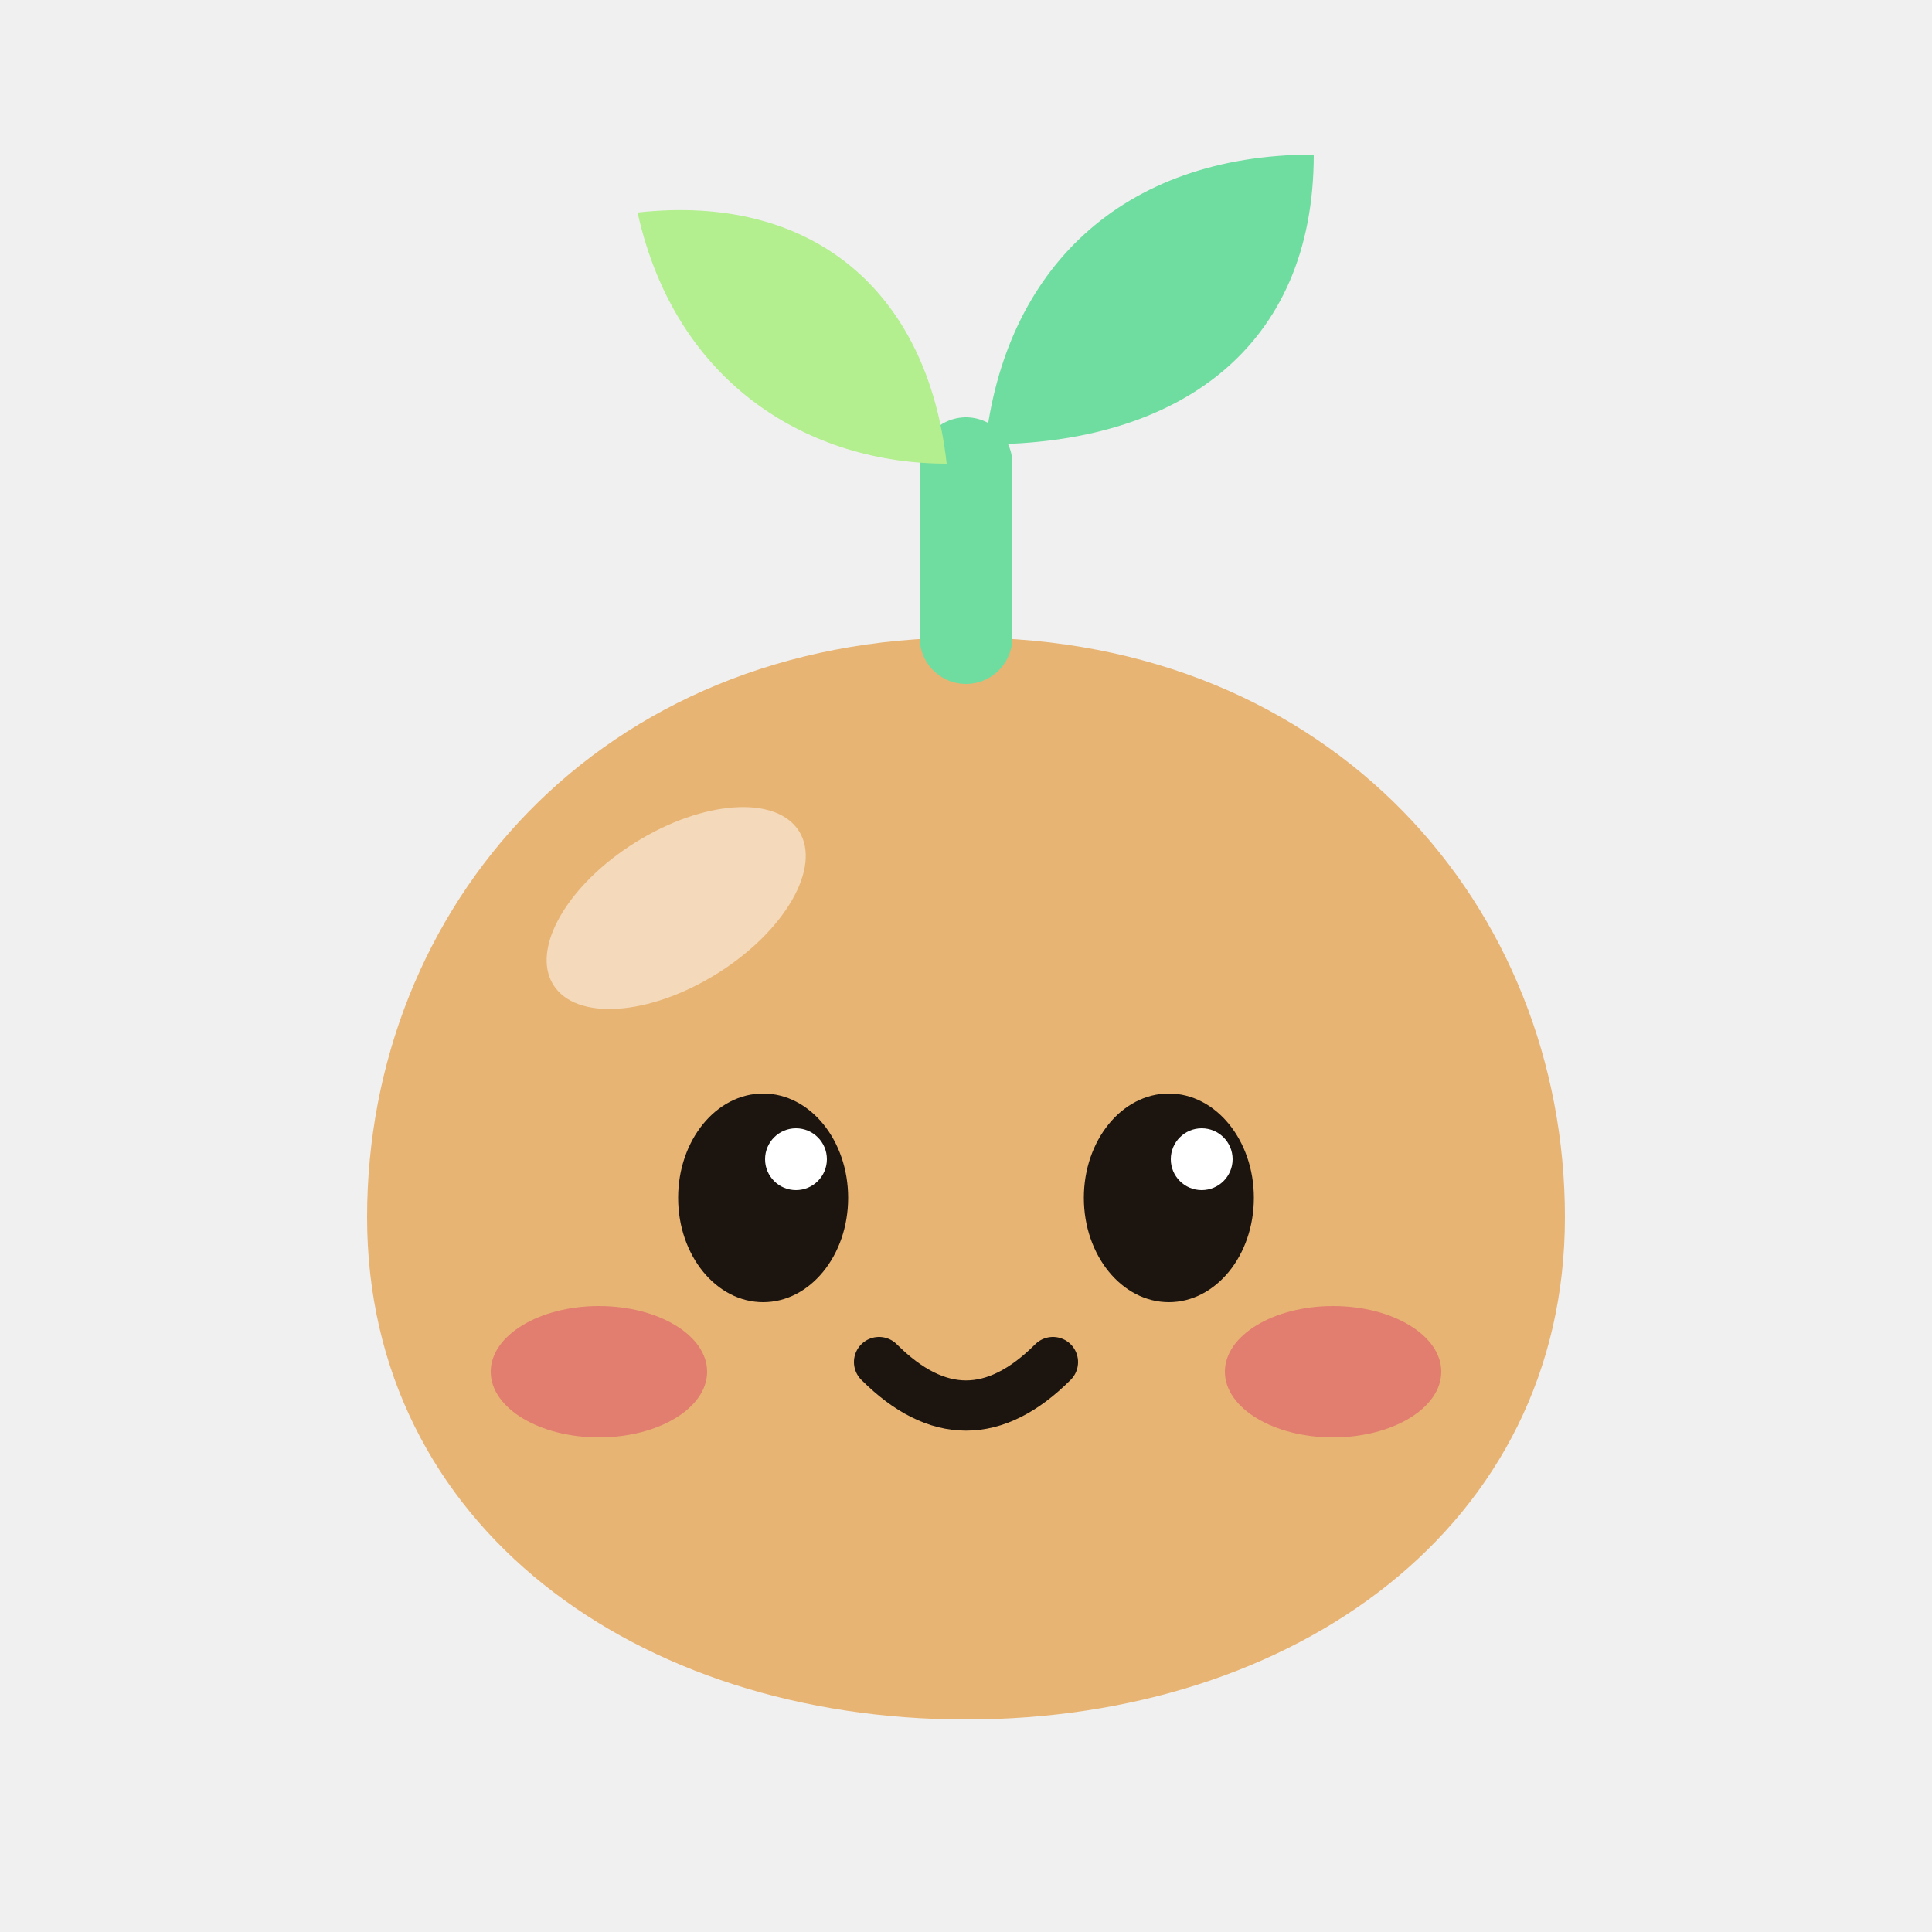
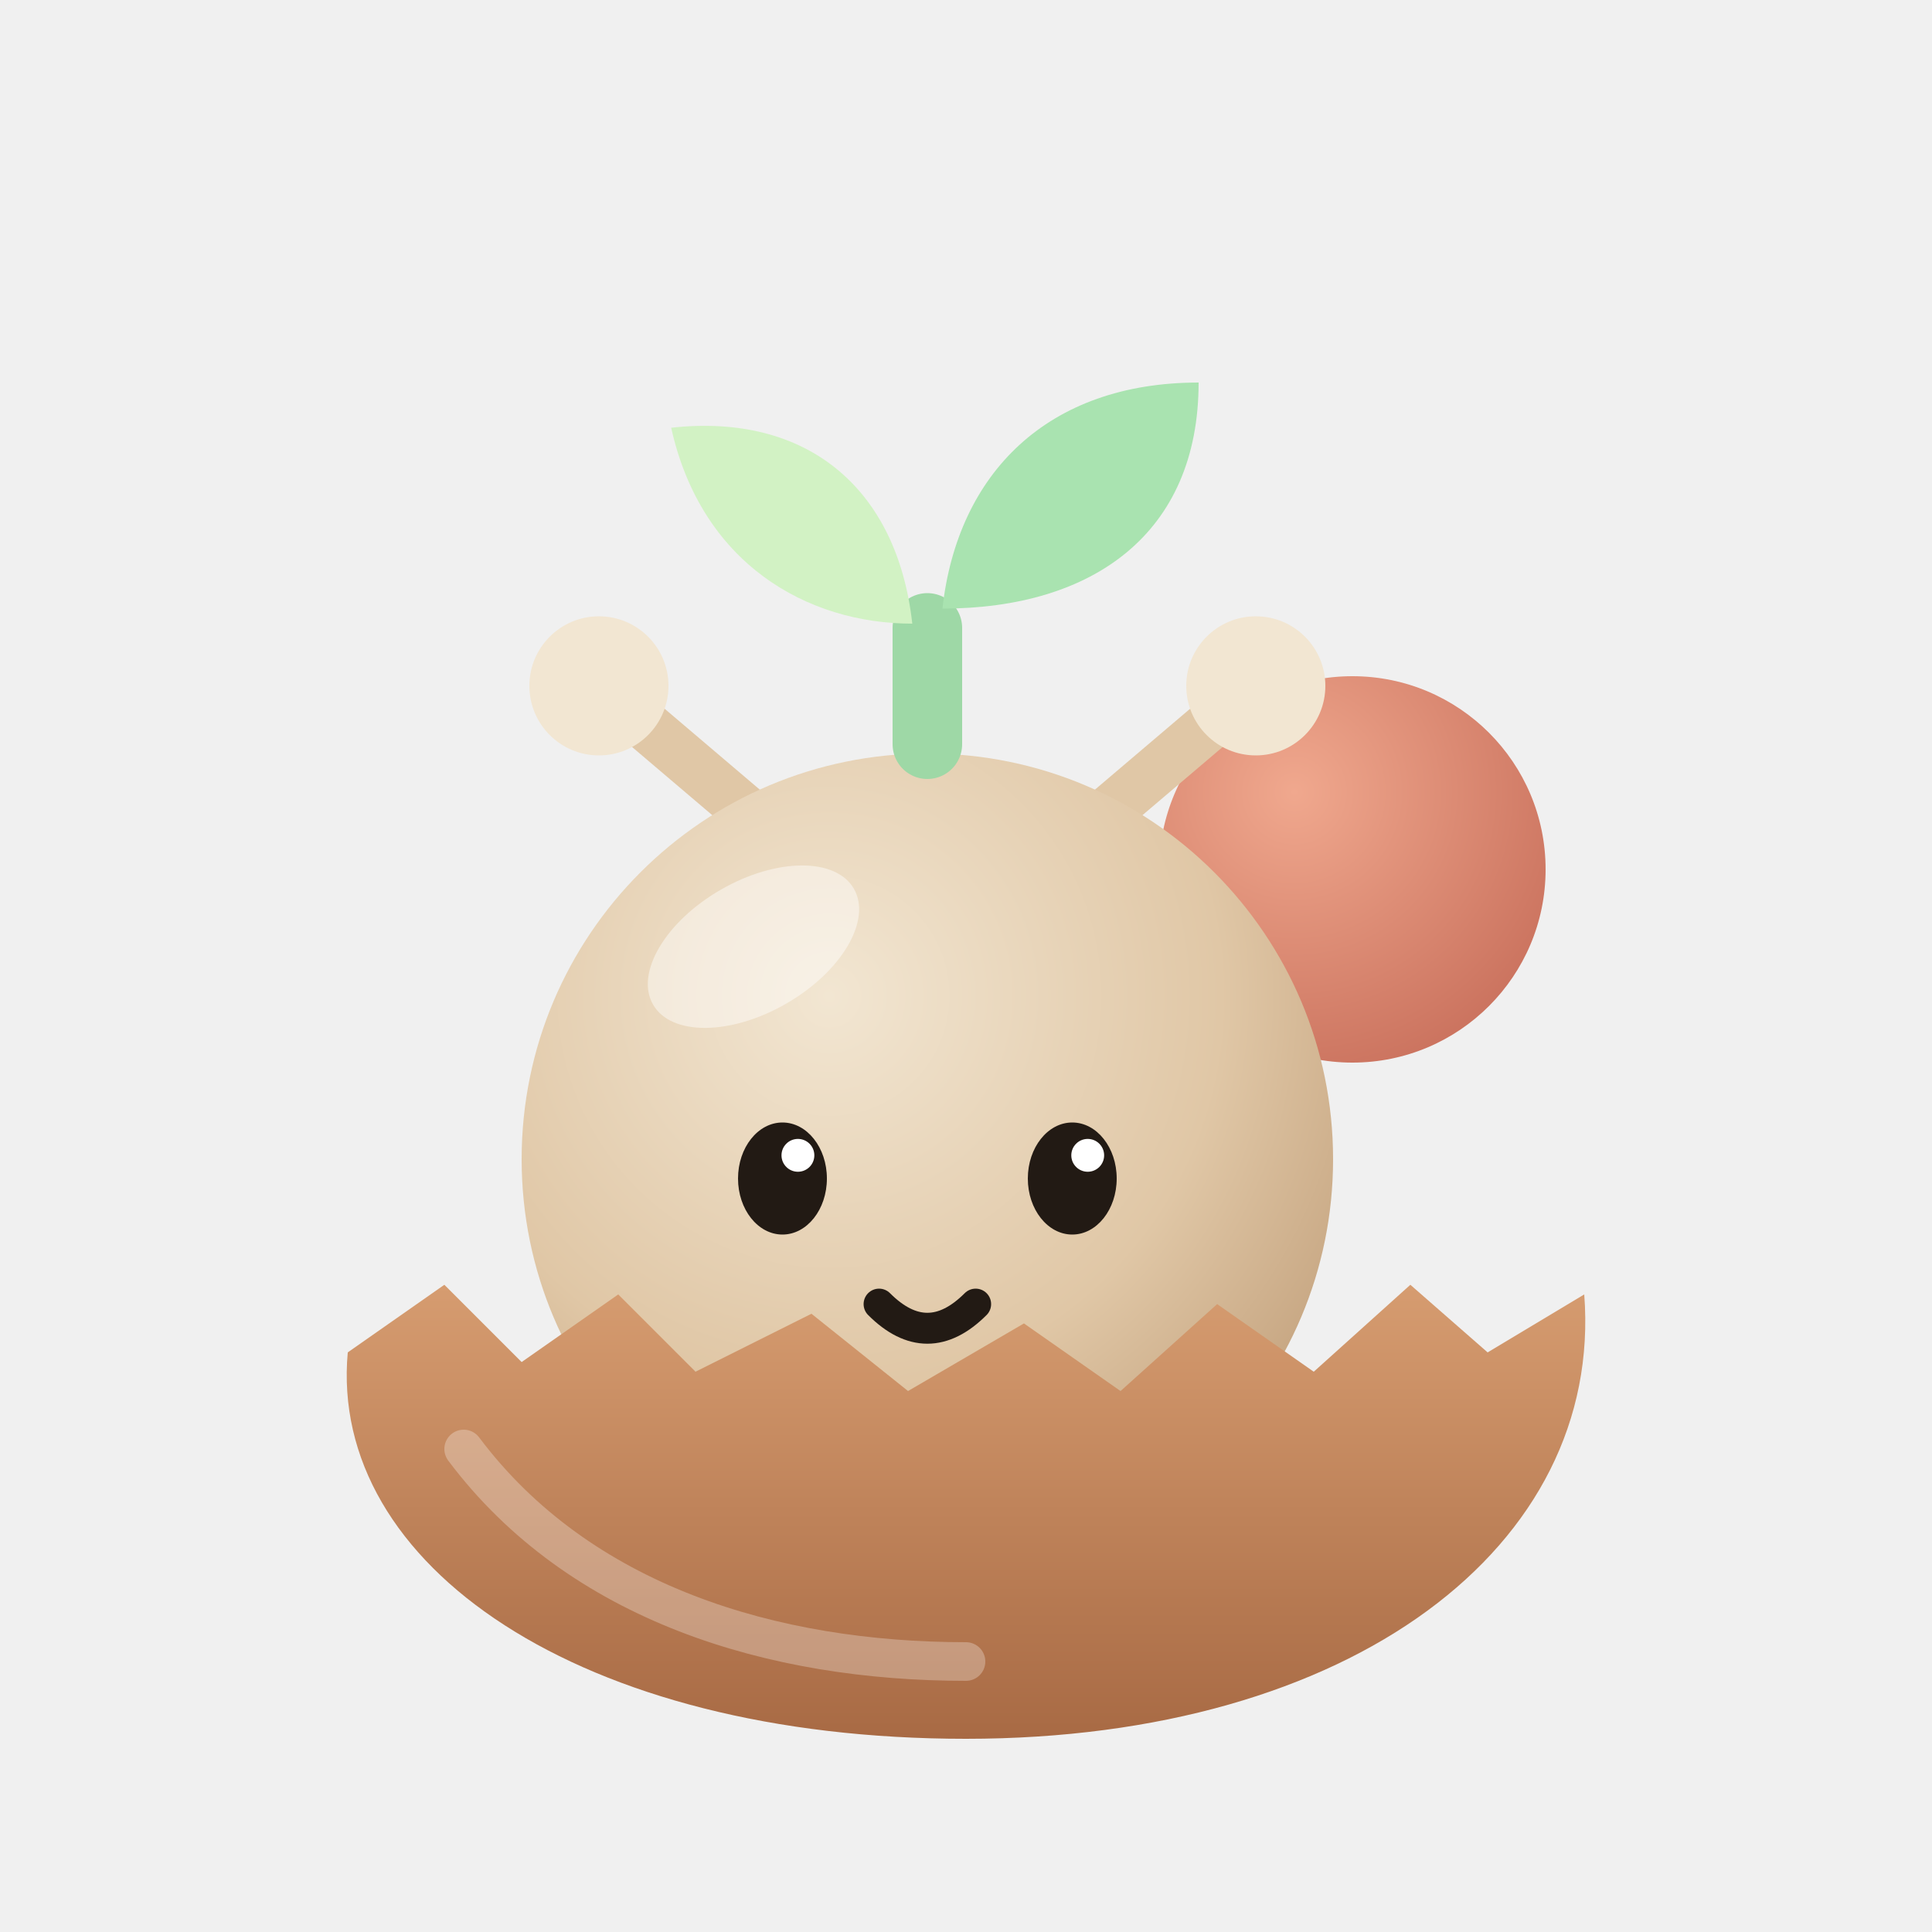
<svg xmlns="http://www.w3.org/2000/svg" width="1024" height="1024" viewBox="0 0 100 100">
  <defs />
-   <g transform="translate(0 2)">
-     <path d="M50 31 C69 31 81 45 81 61 C81 77 67 87 50 87 C33 87 19 77 19 61 C19 45 31 31 50 31 Z" fill="#E8B474" />
-     <ellipse cx="35" cy="45" rx="7.5" ry="4" transform="rotate(-32 35 45)" fill="#fff" opacity=".5" />
-     <ellipse cx="31" cy="69" rx="5.6" ry="3.4" fill="#E0706E" opacity=".8" />
-     <ellipse cx="69" cy="69" rx="5.6" ry="3.4" fill="#E0706E" opacity=".8" />
-     <ellipse cx="39.5" cy="60" rx="4.4" ry="5.4" fill="#1B140F" />
-     <ellipse cx="60.5" cy="60" rx="4.4" ry="5.4" fill="#1B140F" />
-     <circle cx="41.2" cy="58" r="1.6" fill="#fff" />
-     <circle cx="62.2" cy="58" r="1.6" fill="#fff" />
-     <path d="M45.5 68.5 Q50 73 54.5 68.5" stroke="#1B140F" stroke-width="2.6" stroke-linecap="round" fill="none" />
-     <path d="M50 31 V22" stroke="#6FDCA0" stroke-width="4.8" stroke-linecap="round" />
-     <path transform="translate(50 21) scale(1)" d="M-1 1 C-8 1 -15 -3 -17 -12 C-8 -13 -2 -8 -1 1 Z" fill="#B3EE8F" />
-     <path transform="translate(50 21) scale(1)" d="M1 0 C2 -9 8 -15 18 -15 C18 -5 11 0 1 0 Z" fill="#6FDCA0" />
-   </g>
+   <defs>
+     <radialGradient id="s2b" cx=".38" cy=".3" r=".8">
+       <stop offset="0" stop-color="#F2E6D2" />
+       <stop offset=".6" stop-color="#E0C7A6" />
+       <stop offset="1" stop-color="#BF9C77" />
+     </radialGradient>
+     <radialGradient id="s2s" cx=".35" cy=".3" r=".8">
+       <stop offset="0" stop-color="#F0A88E" />
+       <stop offset="1" stop-color="#C9705C" />
+     </radialGradient>
+     <linearGradient id="s2c" x1="0" y1="0" x2="0" y2="1">
+       <stop offset="0" stop-color="#D69C70" />
+       <stop offset="1" stop-color="#A86A44" />
+     </linearGradient>
+   </defs>
+   <circle cx="70" cy="45" r="10" fill="url(#s2s)" />
+   <path d="M41 44 L31 35.5" stroke="#E0C7A6" stroke-width="2.6" stroke-linecap="round" />
+   <circle cx="31" cy="35.5" r="3.6" fill="#F2E6D2" />
+   <path d="M55 44 L65 35.5" stroke="#E0C7A6" stroke-width="2.6" stroke-linecap="round" />
+   <circle cx="65" cy="35.5" r="3.6" fill="#F2E6D2" />
+   <circle cx="48" cy="60" r="21" fill="url(#s2b)" />
+   <ellipse cx="39" cy="49" rx="6" ry="3.4" transform="rotate(-30 39 49)" fill="#fff" opacity=".45" />
+   <ellipse cx="40.5" cy="61" rx="2.3" ry="2.9" fill="#221A14" />
+   <ellipse cx="55.5" cy="61" rx="2.3" ry="2.9" fill="#221A14" />
+   <circle cx="41.3" cy="59.8" r=".85" fill="#fff" />
+   <circle cx="56.3" cy="59.8" r=".85" fill="#fff" />
+   <path d="M45.5 67.5 Q48 70 50.5 67.5" stroke="#221A14" stroke-width="1.6" stroke-linecap="round" fill="none" />
+   <path d="M18 70 L23 66.5 L27 70.5 L32 67 L36 71 L42 68 L47 72 L53 68.5 L58 72 L63 67.5 L68 71 L73 66.5 L77 70 L82 67 C83 80 70 90 50 90 C30 90 17 81 18 70 Z" fill="url(#s2c)" />
+   <path d="M24 75 C30 83 40 86 50 86" stroke="#fff" stroke-opacity=".28" stroke-width="2" stroke-linecap="round" fill="none" />
+   <path d="M48 38.52 V32.5" stroke="#9ED8A6" stroke-width="3.6" stroke-linecap="round" />
+   <path transform="translate(48 31.5) scale(0.78)" d="M-1 1 C-8 1 -15 -3 -17 -12 C-8 -13 -2 -8 -1 1 Z" fill="#D2F2C4" />
+   <path transform="translate(48 31.5) scale(0.78)" d="M1 0 C2 -9 8 -15 18 -15 C18 -5 11 0 1 0 Z" fill="#A9E3B0" />
</svg>
